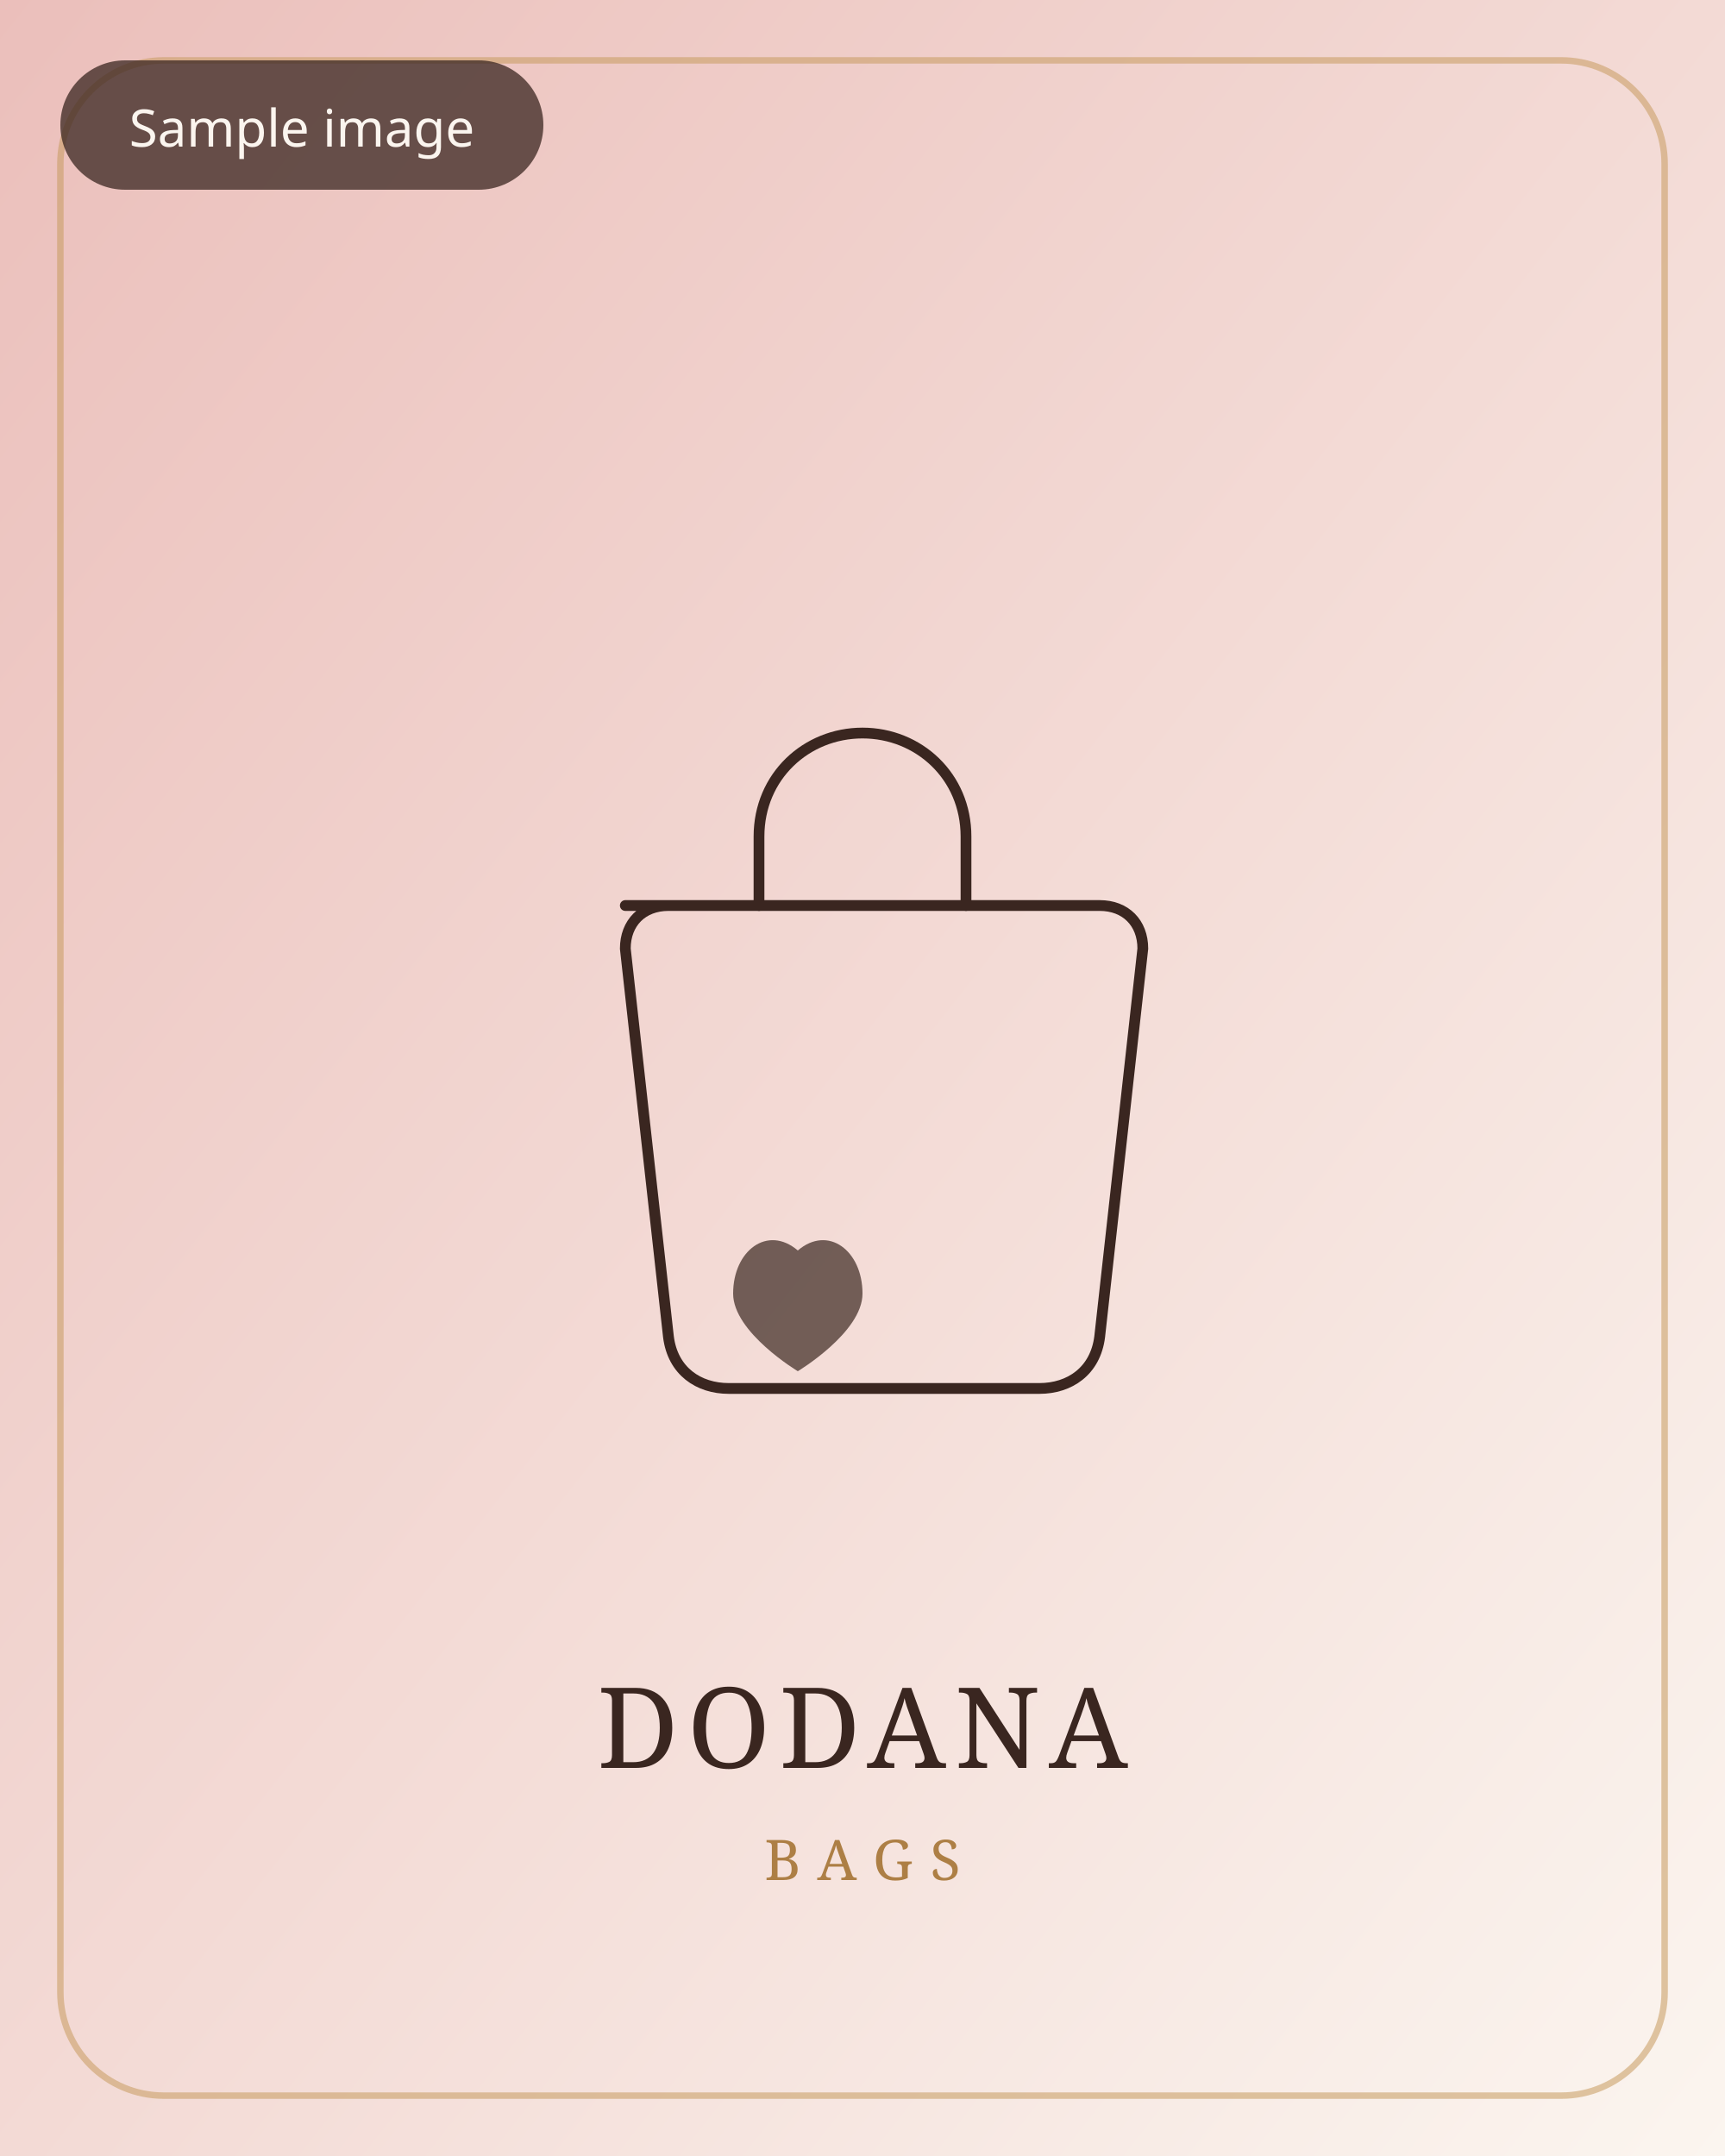
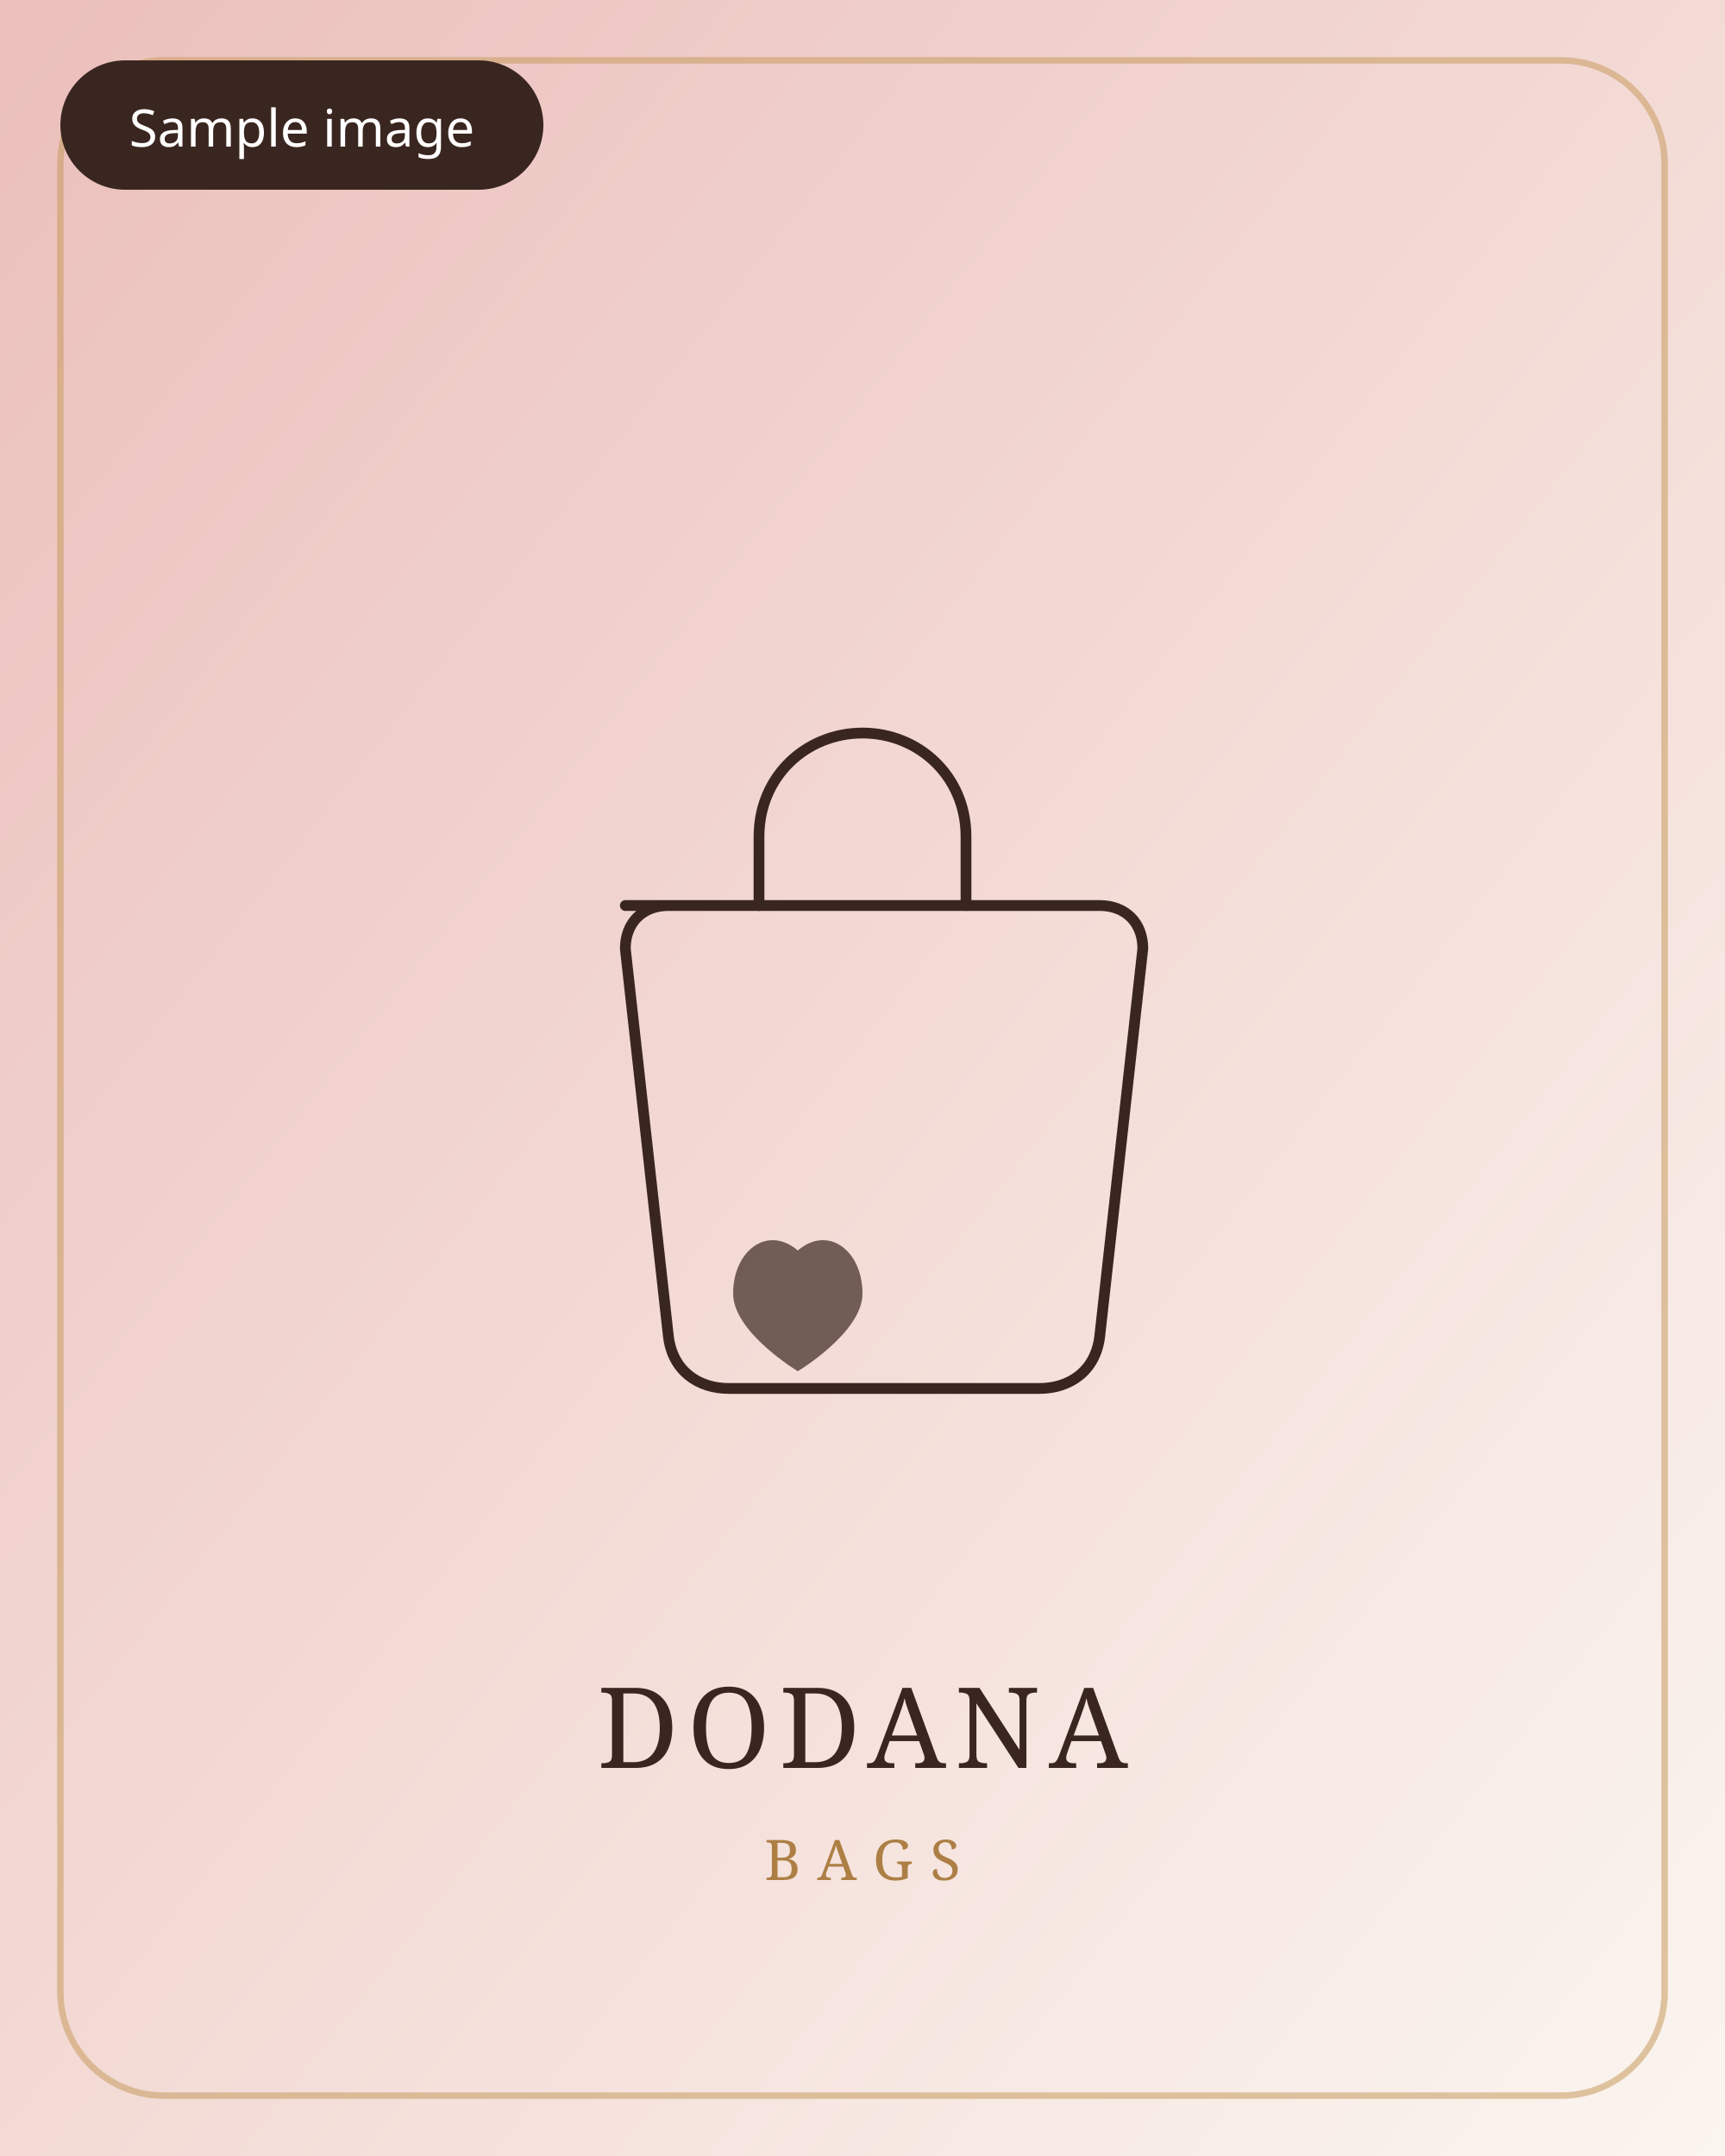
<svg xmlns="http://www.w3.org/2000/svg" viewBox="0 0 400 500" width="400" height="500">
  <defs>
    <linearGradient id="bg5" x1="0" y1="0" x2="1" y2="1">
      <stop offset="0%" stop-color="#EBBFBB" />
      <stop offset="100%" stop-color="#FBF5EF" />
    </linearGradient>
  </defs>
  <rect width="400" height="500" fill="url(#bg5)" />
  <rect x="14" y="14" width="372" height="472" rx="24" fill="none" stroke="#C79A5E" stroke-width="1.5" opacity="0.55" />
  <g transform="translate(200,230)" fill="none" stroke="#3A2620" stroke-width="2.5" stroke-linecap="round" stroke-linejoin="round">
    <path d="M-55 -20 h110 c6 0 10 4 10 10 l-10 90 c-1 8-7 12-14 12 h-72 c-7 0-13-4-14-12 l-10-90 c0-6 4-10 10-10z" />
    <path d="M-24 -20 v-16 c0-14 11-24 24-24 s24 10 24 24 v16" />
  </g>
  <path d="M170 300 c0-10 8-16 15-10 c7-6 15 0 15 10 c0 9-15 18-15 18 s-15-9-15-18z" fill="#3A2620" opacity="0.7" />
  <text x="200" y="410" text-anchor="middle" font-family="Georgia, serif" font-size="26" fill="#3A2620" letter-spacing="2">DODANA</text>
  <text x="200" y="436" text-anchor="middle" font-family="Georgia, serif" font-size="13" fill="#AD7F45" letter-spacing="4">BAGS</text>
-   <rect x="14" y="14" width="112" height="30" rx="15" fill="#3A2620" opacity="0.75" />
-   <text x="70" y="34" text-anchor="middle" font-family="sans-serif" font-size="12" fill="#FBF5EF">Sample image</text>
+   <rect x="14" y="14" width="112" height="30" rx="15" fill="#3A2620" />
+   <text x="70" y="34" text-anchor="middle" font-family="sans-serif" font-size="12" fill="#FFFFFF">Sample image</text>
</svg>
